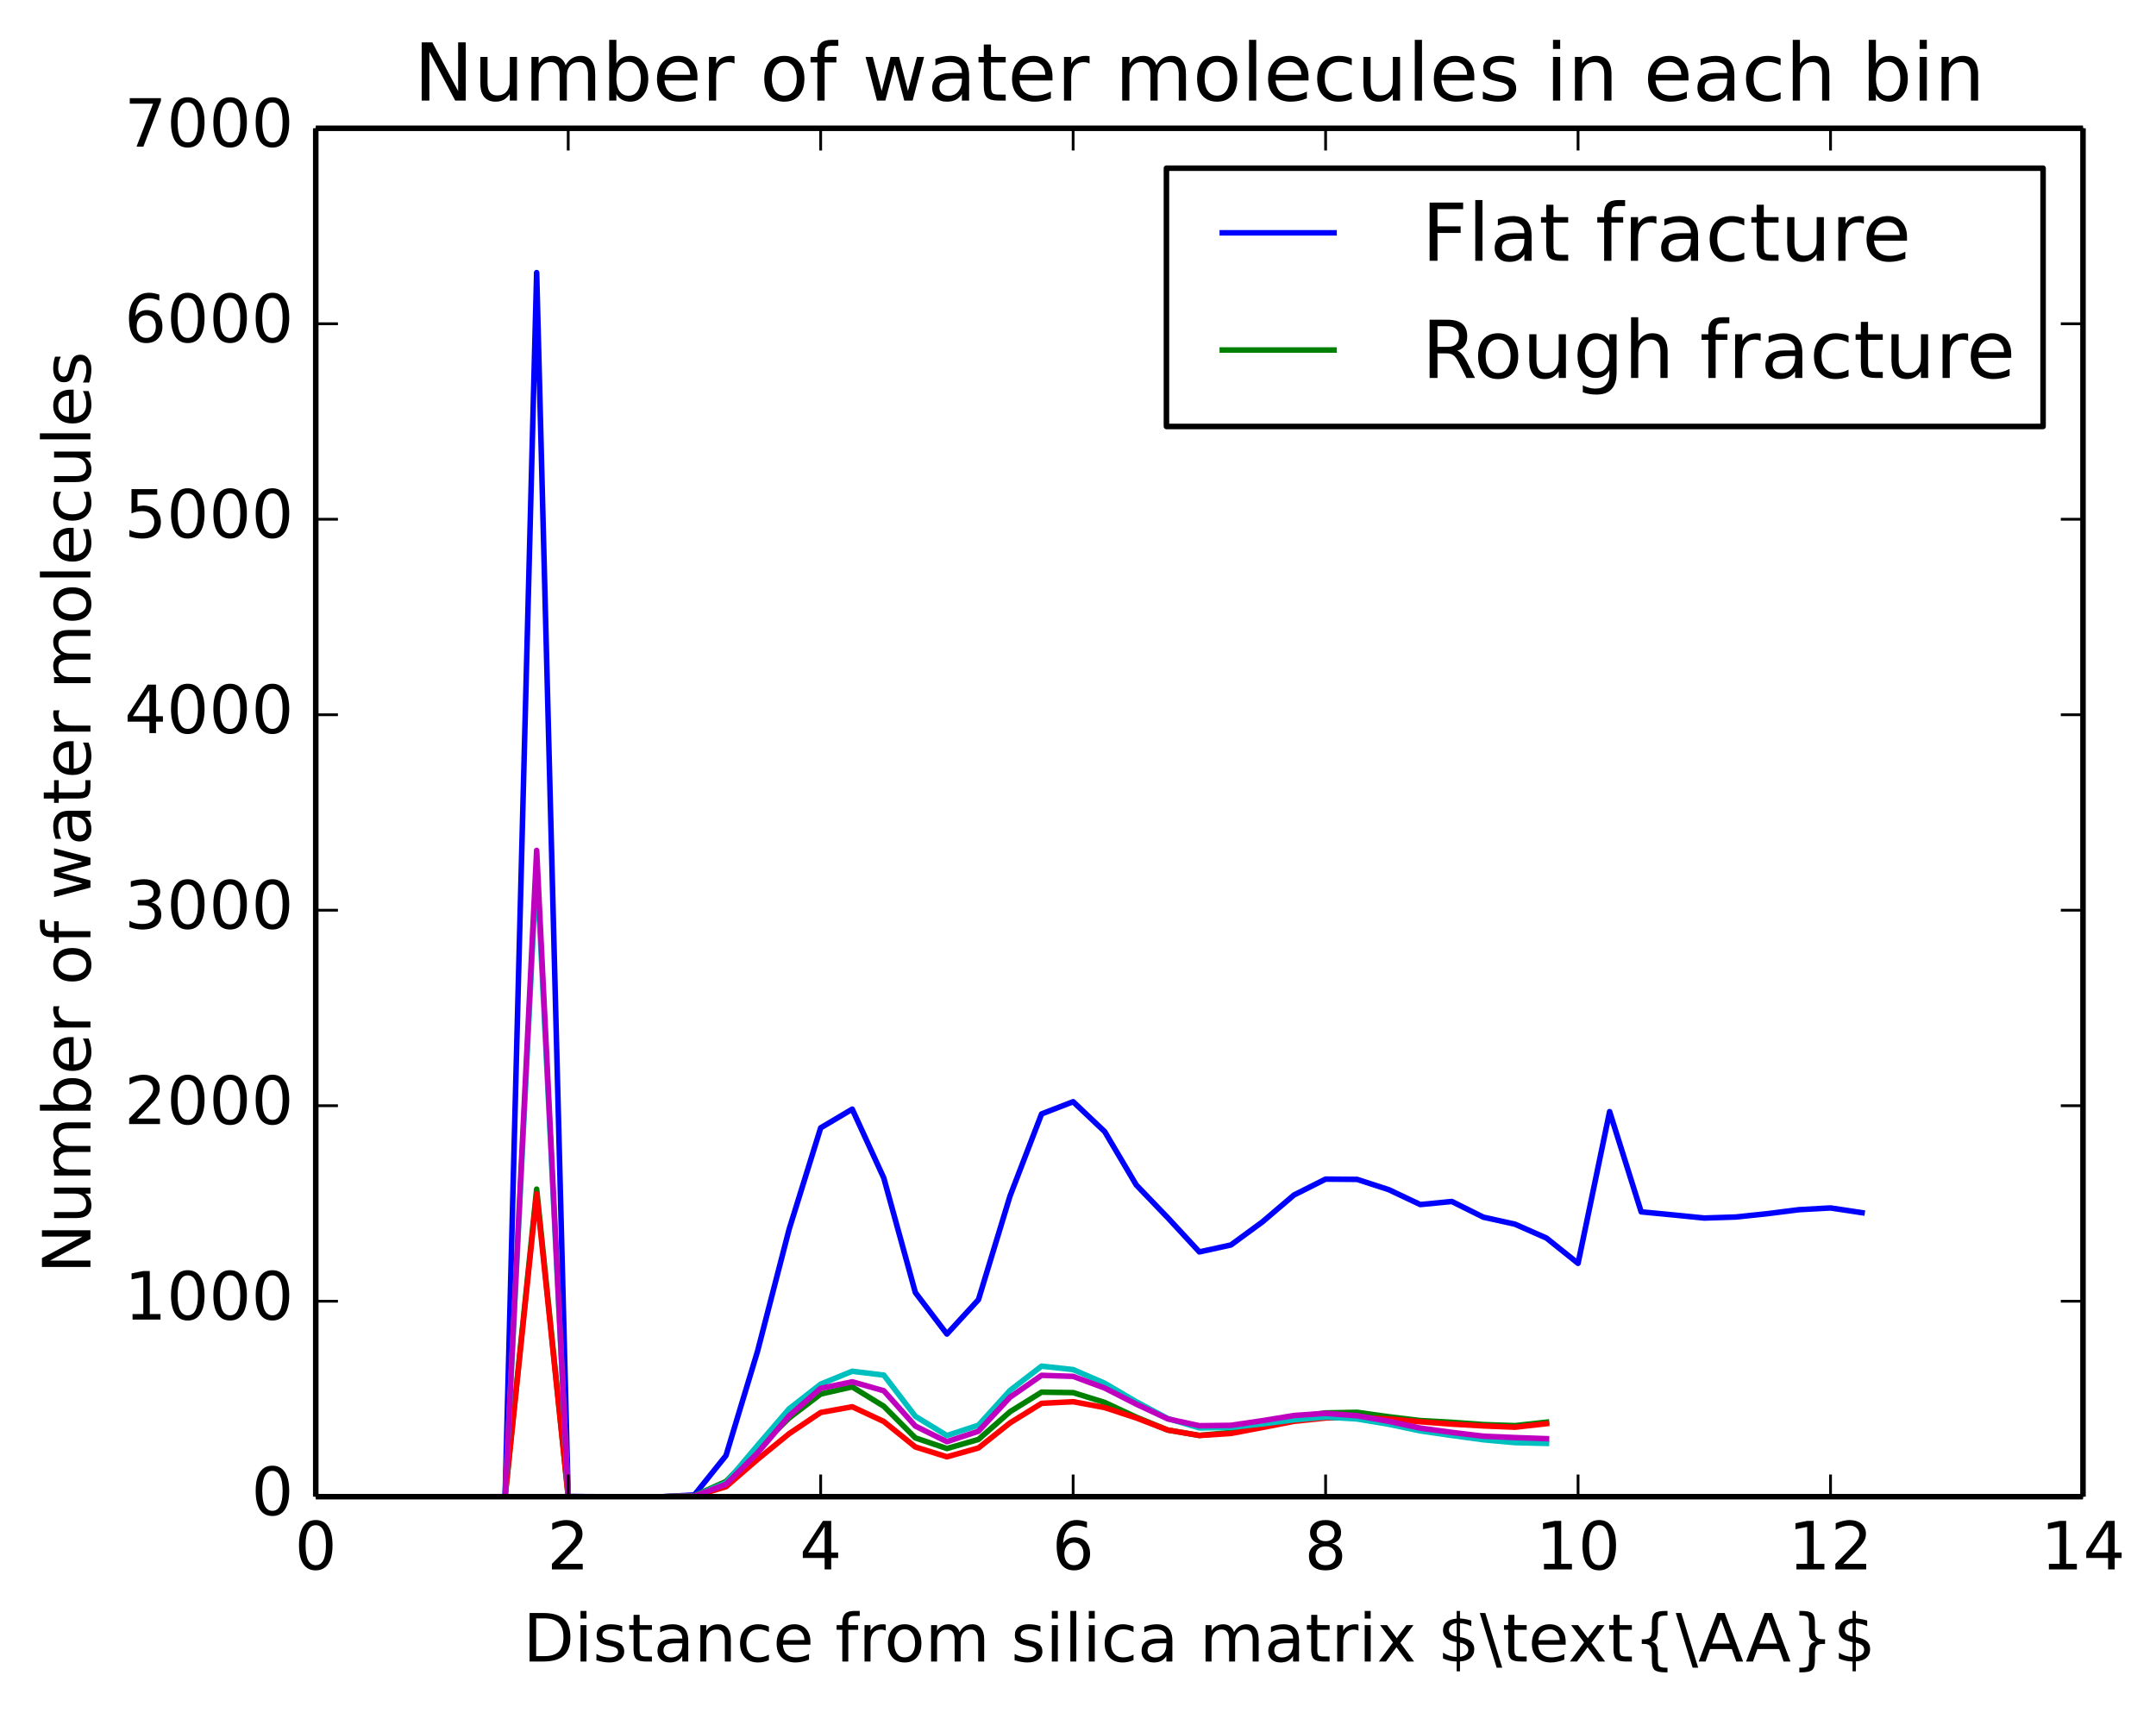
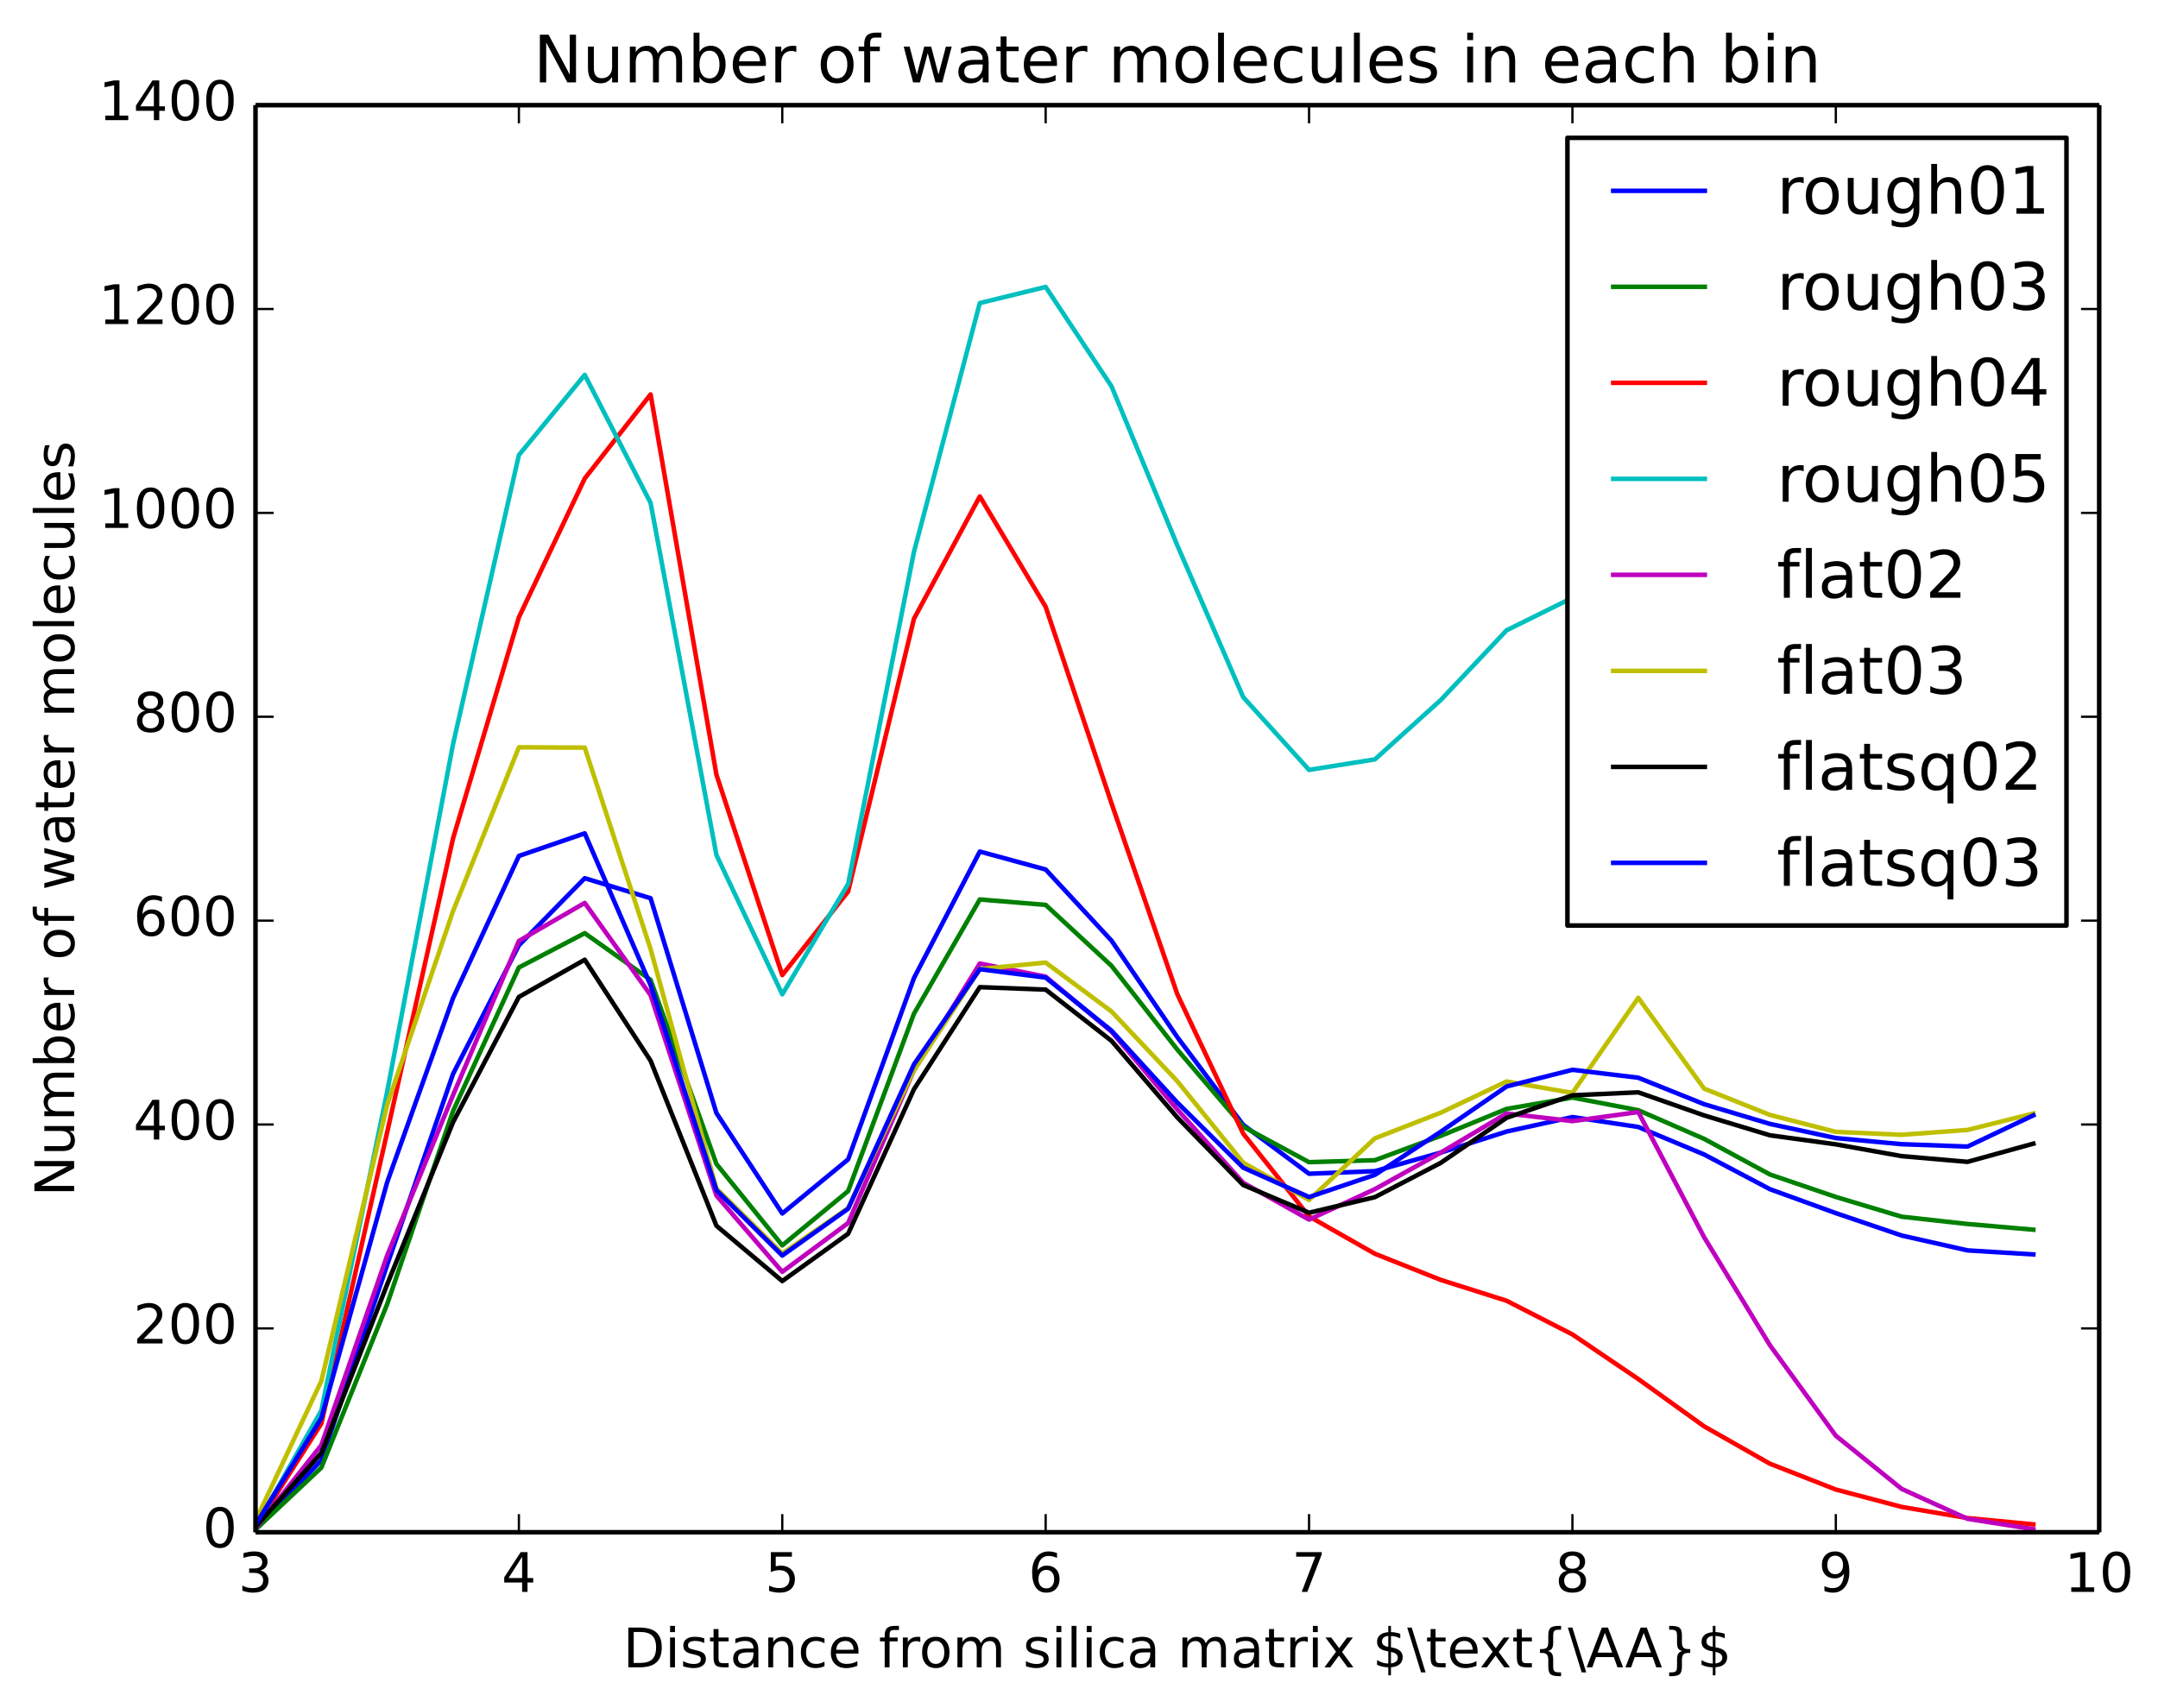
- <svg xmlns="http://www.w3.org/2000/svg" xmlns:xlink="http://www.w3.org/1999/xlink" height="309pt" version="1.1" viewBox="0 0 389 309" width="389pt">
+ <svg xmlns="http://www.w3.org/2000/svg" xmlns:xlink="http://www.w3.org/1999/xlink" height="376pt" version="1.1" viewBox="0 0 475 376" width="475pt">
  <defs>
    <style type="text/css">
*{stroke-linecap:butt;stroke-linejoin:round;}
  </style>
  </defs>
  <g id="figure_1">
    <g id="patch_1">
-       <path d=" M0 309.426 L389.667 309.426 L389.667 0 L0 0 z " style="fill:#ffffff;" />
+       <path d=" M0 376.751 L475.834 376.751 L475.834 0 L0 0 z " style="fill:#ffffff;" />
    </g>
    <g id="axes_1">
      <g id="patch_2">
-         <path d=" M56.97 269.999 L375.827 269.999 L375.827 23.142 L56.97 23.142 z " style="fill:#ffffff;" />
+         <path d=" M56.239 337.324 L462.057 337.324 L462.057 23.142 L56.239 23.142 z " style="fill:#ffffff;" />
      </g>
      <g id="line2d_1">
-         <path clip-path="url(#pdf335d7d31)" d=" M62.664 269.999 L68.358 269.999 L74.052 269.999 L79.746 269.999 L85.439 269.999 L91.133 269.995 L96.827 49.179 L102.521 269.97 L108.215 269.999 L113.909 269.999 L119.603 269.998 L125.297 269.674 L130.99 262.573 L136.684 243.751 L142.378 221.762 L148.072 203.461 L153.766 200.089 L159.46 212.511 L165.154 233.17 L170.848 240.661 L176.541 234.454 L182.235 215.759 L187.929 200.95 L193.623 198.746 L199.317 204.14 L205.011 213.764 L210.705 219.686 L216.399 225.841 L222.092 224.59 L227.786 220.416 L233.48 215.569 L239.174 212.709 L244.868 212.76 L250.562 214.61 L256.256 217.298 L261.95 216.746 L267.643 219.576 L273.337 220.837 L279.031 223.348 L284.725 227.905 L290.419 200.535 L296.113 218.615 L301.807 219.162 L307.501 219.729 L313.194 219.546 L318.888 218.945 L324.582 218.226 L330.276 217.912 L335.97 218.768" style="fill:none;stroke:#0000ff;stroke-linecap:square;" />
+         <path clip-path="url(#p5d401f91cd)" d=" M56.239 336.684 L70.732 321.45 L85.226 278.443 L99.719 236.423 L114.213 208.103 L128.706 193.337 L143.2 197.744 L157.693 245.035 L172.187 267.144 L186.68 255.241 L201.174 215.311 L215.667 187.464 L230.161 191.418 L244.654 207.076 L259.148 228.329 L273.641 247.629 L288.135 258.395 L302.628 257.821 L317.122 253.739 L331.615 249.105 L346.109 245.918 L360.602 248.099 L375.096 254.154 L389.589 261.799 L404.083 267.064 L418.576 271.997 L433.07 275.27 L447.563 276.155" style="fill:none;stroke:#0000ff;stroke-linecap:square;" />
      </g>
      <g id="line2d_2">
-         <path clip-path="url(#pdf335d7d31)" d=" M62.664 269.999 L68.358 269.999 L74.052 269.999 L79.746 269.999 L85.439 269.999 L91.133 269.997 L96.827 214.514 L102.521 269.993 L108.215 269.999 L113.909 269.999 L119.603 269.998 L125.297 269.813 L130.99 267.256 L136.684 261.422 L142.378 255.814 L148.072 251.479 L153.766 250.193 L159.46 253.686 L165.154 259.395 L170.848 261.309 L176.541 259.672 L182.235 254.672 L187.929 251.141 L193.623 251.226 L199.317 252.998 L205.011 255.649 L210.705 257.985 L216.399 258.945 L222.092 258.405 L227.786 257.22 L233.48 255.66 L239.174 254.883 L244.868 254.779 L250.562 255.578 L256.256 256.266 L261.95 256.578 L267.643 256.987 L273.337 257.185 L279.031 256.555" style="fill:none;stroke:#008000;stroke-linecap:square;" />
+         <path clip-path="url(#p5d401f91cd)" d=" M56.239 336.733 L70.732 323.09 L85.226 287.092 L99.719 244.6 L114.213 212.987 L128.706 205.437 L143.2 215.711 L157.693 256.241 L172.187 274.165 L186.68 262.215 L201.174 223.159 L215.667 198.013 L230.161 199.206 L244.654 212.62 L259.148 231.074 L273.641 248.032 L288.135 255.848 L302.628 255.414 L317.122 250.056 L331.615 244.123 L346.109 241.625 L360.602 244.409 L375.096 250.715 L389.589 258.56 L404.083 263.5 L418.576 267.852 L433.07 269.458 L447.563 270.713" style="fill:none;stroke:#008000;stroke-linecap:square;" />
      </g>
      <g id="line2d_3">
-         <path clip-path="url(#pdf335d7d31)" d=" M62.664 269.999 L68.358 269.999 L74.052 269.999 L79.746 269.999 L85.439 269.999 L91.133 269.998 L96.827 215.367 L102.521 269.993 L108.215 269.999 L113.909 269.998 L119.603 269.998 L125.297 269.917 L130.99 268.196 L136.684 263.273 L142.378 258.634 L148.072 254.809 L153.766 253.778 L159.46 256.433 L165.154 261.027 L170.848 262.807 L176.541 261.209 L182.235 256.687 L187.929 253.161 L193.623 252.865 L199.317 253.926 L205.011 255.795 L210.705 257.977 L216.399 258.957 L222.092 258.594 L227.786 257.516 L233.48 256.402 L239.174 255.803 L244.868 255.703 L250.562 255.98 L256.256 256.482 L261.95 256.906 L267.643 257.232 L273.337 257.463 L279.031 256.826" style="fill:none;stroke:#ff0000;stroke-linecap:square;" />
+         <path clip-path="url(#p5d401f91cd)" d=" M56.239 336.153 L70.732 313.391 L85.226 249.227 L99.719 184.583 L114.213 135.893 L128.706 105.34 L143.2 86.826 L157.693 170.537 L172.187 214.657 L186.68 196.267 L201.174 136.215 L215.667 109.285 L230.161 133.588 L244.654 176.841 L259.148 218.889 L273.641 249.56 L288.135 267.782 L302.628 276.012 L317.122 281.764 L331.615 286.357 L346.109 293.771 L360.602 303.592 L375.096 314.007 L389.589 322.236 L404.083 327.914 L418.576 331.739 L433.07 334.201 L447.563 335.584" style="fill:none;stroke:#ff0000;stroke-linecap:square;" />
      </g>
      <g id="line2d_4">
-         <path clip-path="url(#pdf335d7d31)" d=" M62.664 269.999 L68.358 269.999 L74.052 269.999 L79.746 269.999 L85.439 269.999 L91.133 269.993 L96.827 155.815 L102.521 269.992 L108.215 269.998 L113.909 269.999 L119.603 269.999 L125.297 269.898 L130.99 267.504 L136.684 260.746 L142.378 254.143 L148.072 249.693 L153.766 247.372 L159.46 248.065 L165.154 255.496 L170.848 258.971 L176.541 257.1 L182.235 250.825 L187.929 246.45 L193.623 247.071 L199.317 249.531 L205.011 252.871 L210.705 255.904 L216.399 257.596 L222.092 257.506 L227.786 256.864 L233.48 256.136 L239.174 255.635 L244.868 255.978 L250.562 256.929 L256.256 258.131 L261.95 258.958 L267.643 259.733 L273.337 260.248 L279.031 260.387" style="fill:none;stroke:#00bfbf;stroke-linecap:square;" />
+         <path clip-path="url(#p5d401f91cd)" d=" M56.239 336.118 L70.732 310.527 L85.226 240.295 L99.719 163.828 L114.213 100.184 L128.706 82.529 L143.2 110.706 L157.693 188.222 L172.187 218.896 L186.68 194.613 L201.174 121.502 L215.667 66.721 L230.161 63.17 L244.654 85.041 L259.148 120.074 L273.641 153.471 L288.135 169.487 L302.628 167.176 L317.122 154.11 L331.615 138.756 L346.109 131.6 L360.602 135.289 L375.096 147.301 L389.589 158.936 L404.083 169.575 L418.576 175.785 L433.07 178.235 L447.563 179.898" style="fill:none;stroke:#00bfbf;stroke-linecap:square;" />
      </g>
      <g id="line2d_5">
-         <path clip-path="url(#pdf335d7d31)" d=" M62.664 269.999 L68.358 269.999 L74.052 269.999 L79.746 269.999 L85.439 269.999 L91.133 269.99 L96.827 153.412 L102.521 269.99 L108.215 269.999 L113.909 269.999 L119.603 269.998 L125.297 269.906 L130.99 267.762 L136.684 262.105 L142.378 255.428 L148.072 250.46 L153.766 249.274 L159.46 250.888 L165.154 257.257 L170.848 260.074 L176.541 258.196 L182.235 252.059 L187.929 248.107 L193.623 248.295 L199.317 250.403 L205.011 253.303 L210.705 255.967 L216.399 257.196 L222.092 257.127 L227.786 256.285 L233.48 255.353 L239.174 254.961 L244.868 255.398 L250.562 256.389 L256.256 257.622 L261.95 258.398 L267.643 259.082 L273.337 259.334 L279.031 259.531" style="fill:none;stroke:#bf00bf;stroke-linecap:square;" />
+         <path clip-path="url(#p5d401f91cd)" d=" M56.239 336.444 L70.732 318.135 L85.226 276.367 L99.719 241.093 L114.213 207.146 L128.706 198.773 L143.2 219.066 L157.693 263.197 L172.187 279.988 L186.68 269.247 L201.174 235.593 L215.667 212.112 L230.161 214.998 L244.654 227.118 L259.148 244.254 L273.641 260.375 L288.135 268.49 L302.628 261.786 L317.122 253.746 L331.615 245.127 L346.109 246.811 L360.602 244.807 L375.096 272.369 L389.589 296.158 L404.083 316.068 L418.576 327.776 L433.07 334.361 L447.563 336.642" style="fill:none;stroke:#bf00bf;stroke-linecap:square;" />
+       </g>
+       <g id="line2d_6">
+         <path clip-path="url(#p5d401f91cd)" d=" M56.239 334.833 L70.732 304 L85.226 243.221 L99.719 200.577 L114.213 164.513 L128.706 164.585 L143.2 208.941 L157.693 261.646 L172.187 275.955 L186.68 265.983 L201.174 235.636 L215.667 213.335 L230.161 211.902 L244.654 222.673 L259.148 238.033 L273.641 255.964 L288.135 264.16 L302.628 250.608 L317.122 244.957 L331.615 238.087 L346.109 240.607 L360.602 219.67 L375.096 239.655 L389.589 245.448 L404.083 249.179 L418.576 249.817 L433.07 248.753 L447.563 245.133" style="fill:none;stroke:#bfbf00;stroke-linecap:square;" />
+       </g>
+       <g id="line2d_7">
+         <path clip-path="url(#p5d401f91cd)" d=" M56.239 336.138 L70.732 319.871 L85.226 282.743 L99.719 247.055 L114.213 219.472 L128.706 211.285 L143.2 233.511 L157.693 269.843 L172.187 282.023 L186.68 271.606 L201.174 239.791 L215.667 217.317 L230.161 217.858 L244.654 229.137 L259.148 246.008 L273.641 260.874 L288.135 266.979 L302.628 263.546 L317.122 256.002 L331.615 246.078 L346.109 241.131 L360.602 240.47 L375.096 245.552 L389.589 249.935 L404.083 251.92 L418.576 254.519 L433.07 255.778 L447.563 251.773" style="fill:none;stroke:#000000;stroke-linecap:square;" />
+       </g>
+       <g id="line2d_8">
+         <path clip-path="url(#p5d401f91cd)" d=" M56.239 335.661 L70.732 312.2 L85.226 260.239 L99.719 219.733 L114.213 188.434 L128.706 183.456 L143.2 216.873 L157.693 262.022 L172.187 276.404 L186.68 266.099 L201.174 234.317 L215.667 213.364 L230.161 215.215 L244.654 226.893 L259.148 242.735 L273.641 257.051 L288.135 263.525 L302.628 258.642 L317.122 249.15 L331.615 239.181 L346.109 235.514 L360.602 237.258 L375.096 243.085 L389.589 247.429 L404.083 250.542 L418.576 251.889 L433.07 252.413 L447.563 245.535" style="fill:none;stroke:#0000ff;stroke-linecap:square;" />
      </g>
      <g id="matplotlib.axis_1">
        <g id="xtick_1">
-           <g id="line2d_6">
+           <g id="line2d_9">
            <defs>
              <path d=" M0 0 L0 -4" id="m93b0483c22" style="stroke:#000000;stroke-width:0.5;" />
            </defs>
            <g>
-               <use style="stroke:#000000;stroke-width:0.5;" x="56.97" xlink:href="#m93b0483c22" y="269.999" />
-             </g>
-           </g>
-           <g id="line2d_7">
+               <use style="stroke:#000000;stroke-width:0.5;" x="56.239" xlink:href="#m93b0483c22" y="337.324" />
+             </g>
+           </g>
+           <g id="line2d_10">
            <defs>
              <path d=" M0 0 L0 4" id="m741efc42ff" style="stroke:#000000;stroke-width:0.5;" />
            </defs>
            <g>
-               <use style="stroke:#000000;stroke-width:0.5;" x="56.97" xlink:href="#m741efc42ff" y="23.142" />
+               <use style="stroke:#000000;stroke-width:0.5;" x="56.239" xlink:href="#m741efc42ff" y="23.142" />
            </g>
          </g>
          <g id="text_1">
-             <text style="font-family:DejaVu Sans;font-size:12.0px;font-style:normal;text-anchor:middle;" transform="rotate(-0, 56.97, 283.117)" x="56.97" y="283.117">0</text>
+             <text style="font-family:DejaVu Sans;font-size:12.0px;font-style:normal;text-anchor:middle;" transform="rotate(-0, 56.23875, 350.4417)" x="56.239" y="350.442">3</text>
          </g>
        </g>
        <g id="xtick_2">
-           <g id="line2d_8">
-             <g>
-               <use style="stroke:#000000;stroke-width:0.5;" x="102.521" xlink:href="#m93b0483c22" y="269.999" />
-             </g>
-           </g>
-           <g id="line2d_9">
-             <g>
-               <use style="stroke:#000000;stroke-width:0.5;" x="102.521" xlink:href="#m741efc42ff" y="23.142" />
+           <g id="line2d_11">
+             <g>
+               <use style="stroke:#000000;stroke-width:0.5;" x="114.213" xlink:href="#m93b0483c22" y="337.324" />
+             </g>
+           </g>
+           <g id="line2d_12">
+             <g>
+               <use style="stroke:#000000;stroke-width:0.5;" x="114.213" xlink:href="#m741efc42ff" y="23.142" />
            </g>
          </g>
          <g id="text_2">
-             <text style="font-family:DejaVu Sans;font-size:12.0px;font-style:normal;text-anchor:middle;" transform="rotate(-0, 102.521, 283.117)" x="102.521" y="283.117">2</text>
+             <text style="font-family:DejaVu Sans;font-size:12.0px;font-style:normal;text-anchor:middle;" transform="rotate(-0, 114.2128, 350.4417)" x="114.213" y="350.442">4</text>
          </g>
        </g>
        <g id="xtick_3">
-           <g id="line2d_10">
-             <g>
-               <use style="stroke:#000000;stroke-width:0.5;" x="148.072" xlink:href="#m93b0483c22" y="269.999" />
-             </g>
-           </g>
-           <g id="line2d_11">
-             <g>
-               <use style="stroke:#000000;stroke-width:0.5;" x="148.072" xlink:href="#m741efc42ff" y="23.142" />
+           <g id="line2d_13">
+             <g>
+               <use style="stroke:#000000;stroke-width:0.5;" x="172.187" xlink:href="#m93b0483c22" y="337.324" />
+             </g>
+           </g>
+           <g id="line2d_14">
+             <g>
+               <use style="stroke:#000000;stroke-width:0.5;" x="172.187" xlink:href="#m741efc42ff" y="23.142" />
            </g>
          </g>
          <g id="text_3">
-             <text style="font-family:DejaVu Sans;font-size:12.0px;font-style:normal;text-anchor:middle;" transform="rotate(-0, 148.072, 283.117)" x="148.072" y="283.117">4</text>
+             <text style="font-family:DejaVu Sans;font-size:12.0px;font-style:normal;text-anchor:middle;" transform="rotate(-0, 172.1868, 350.4417)" x="172.187" y="350.442">5</text>
          </g>
        </g>
        <g id="xtick_4">
-           <g id="line2d_12">
-             <g>
-               <use style="stroke:#000000;stroke-width:0.5;" x="193.623" xlink:href="#m93b0483c22" y="269.999" />
-             </g>
-           </g>
-           <g id="line2d_13">
-             <g>
-               <use style="stroke:#000000;stroke-width:0.5;" x="193.623" xlink:href="#m741efc42ff" y="23.142" />
+           <g id="line2d_15">
+             <g>
+               <use style="stroke:#000000;stroke-width:0.5;" x="230.161" xlink:href="#m93b0483c22" y="337.324" />
+             </g>
+           </g>
+           <g id="line2d_16">
+             <g>
+               <use style="stroke:#000000;stroke-width:0.5;" x="230.161" xlink:href="#m741efc42ff" y="23.142" />
            </g>
          </g>
          <g id="text_4">
-             <text style="font-family:DejaVu Sans;font-size:12.0px;font-style:normal;text-anchor:middle;" transform="rotate(-0, 193.6231, 283.117)" x="193.623" y="283.117">6</text>
+             <text style="font-family:DejaVu Sans;font-size:12.0px;font-style:normal;text-anchor:middle;" transform="rotate(-0, 230.1608, 350.4417)" x="230.161" y="350.442">6</text>
          </g>
        </g>
        <g id="xtick_5">
-           <g id="line2d_14">
-             <g>
-               <use style="stroke:#000000;stroke-width:0.5;" x="239.174" xlink:href="#m93b0483c22" y="269.999" />
-             </g>
-           </g>
-           <g id="line2d_15">
-             <g>
-               <use style="stroke:#000000;stroke-width:0.5;" x="239.174" xlink:href="#m741efc42ff" y="23.142" />
+           <g id="line2d_17">
+             <g>
+               <use style="stroke:#000000;stroke-width:0.5;" x="288.135" xlink:href="#m93b0483c22" y="337.324" />
+             </g>
+           </g>
+           <g id="line2d_18">
+             <g>
+               <use style="stroke:#000000;stroke-width:0.5;" x="288.135" xlink:href="#m741efc42ff" y="23.142" />
            </g>
          </g>
          <g id="text_5">
-             <text style="font-family:DejaVu Sans;font-size:12.0px;font-style:normal;text-anchor:middle;" transform="rotate(-0, 239.1741, 283.117)" x="239.174" y="283.117">8</text>
+             <text style="font-family:DejaVu Sans;font-size:12.0px;font-style:normal;text-anchor:middle;" transform="rotate(-0, 288.1349, 350.4417)" x="288.135" y="350.442">7</text>
          </g>
        </g>
        <g id="xtick_6">
-           <g id="line2d_16">
-             <g>
-               <use style="stroke:#000000;stroke-width:0.5;" x="284.725" xlink:href="#m93b0483c22" y="269.999" />
-             </g>
-           </g>
-           <g id="line2d_17">
-             <g>
-               <use style="stroke:#000000;stroke-width:0.5;" x="284.725" xlink:href="#m741efc42ff" y="23.142" />
+           <g id="line2d_19">
+             <g>
+               <use style="stroke:#000000;stroke-width:0.5;" x="346.109" xlink:href="#m93b0483c22" y="337.324" />
+             </g>
+           </g>
+           <g id="line2d_20">
+             <g>
+               <use style="stroke:#000000;stroke-width:0.5;" x="346.109" xlink:href="#m741efc42ff" y="23.142" />
            </g>
          </g>
          <g id="text_6">
-             <text style="font-family:DejaVu Sans;font-size:12.0px;font-style:normal;text-anchor:middle;" transform="rotate(-0, 284.7251, 283.117)" x="284.725" y="283.117">10</text>
+             <text style="font-family:DejaVu Sans;font-size:12.0px;font-style:normal;text-anchor:middle;" transform="rotate(-0, 346.1089, 350.4417)" x="346.109" y="350.442">8</text>
          </g>
        </g>
        <g id="xtick_7">
-           <g id="line2d_18">
-             <g>
-               <use style="stroke:#000000;stroke-width:0.5;" x="330.276" xlink:href="#m93b0483c22" y="269.999" />
-             </g>
-           </g>
-           <g id="line2d_19">
-             <g>
-               <use style="stroke:#000000;stroke-width:0.5;" x="330.276" xlink:href="#m741efc42ff" y="23.142" />
+           <g id="line2d_21">
+             <g>
+               <use style="stroke:#000000;stroke-width:0.5;" x="404.083" xlink:href="#m93b0483c22" y="337.324" />
+             </g>
+           </g>
+           <g id="line2d_22">
+             <g>
+               <use style="stroke:#000000;stroke-width:0.5;" x="404.083" xlink:href="#m741efc42ff" y="23.142" />
            </g>
          </g>
          <g id="text_7">
-             <text style="font-family:DejaVu Sans;font-size:12.0px;font-style:normal;text-anchor:middle;" transform="rotate(-0, 330.2761, 283.117)" x="330.276" y="283.117">12</text>
+             <text style="font-family:DejaVu Sans;font-size:12.0px;font-style:normal;text-anchor:middle;" transform="rotate(-0, 404.0829, 350.4417)" x="404.083" y="350.442">9</text>
          </g>
        </g>
        <g id="xtick_8">
-           <g id="line2d_20">
-             <g>
-               <use style="stroke:#000000;stroke-width:0.5;" x="375.827" xlink:href="#m93b0483c22" y="269.999" />
-             </g>
-           </g>
-           <g id="line2d_21">
-             <g>
-               <use style="stroke:#000000;stroke-width:0.5;" x="375.827" xlink:href="#m741efc42ff" y="23.142" />
+           <g id="line2d_23">
+             <g>
+               <use style="stroke:#000000;stroke-width:0.5;" x="462.057" xlink:href="#m93b0483c22" y="337.324" />
+             </g>
+           </g>
+           <g id="line2d_24">
+             <g>
+               <use style="stroke:#000000;stroke-width:0.5;" x="462.057" xlink:href="#m741efc42ff" y="23.142" />
            </g>
          </g>
          <g id="text_8">
-             <text style="font-family:DejaVu Sans;font-size:12.0px;font-style:normal;text-anchor:middle;" transform="rotate(-0, 375.8271, 283.117)" x="375.827" y="283.117">14</text>
+             <text style="font-family:DejaVu Sans;font-size:12.0px;font-style:normal;text-anchor:middle;" transform="rotate(-0, 462.0569, 350.4417)" x="462.057" y="350.442">10</text>
          </g>
        </g>
        <g id="text_9">
-           <text style="font-family:DejaVu Sans;font-size:12.0px;font-style:normal;text-anchor:middle;" transform="rotate(-0, 216.3986, 299.7308)" x="216.399" y="299.731">Distance from silica matrix $\text{\AA}$</text>
+           <text style="font-family:DejaVu Sans;font-size:12.0px;font-style:normal;text-anchor:middle;" transform="rotate(-0, 259.1478, 367.0554)" x="259.148" y="367.055">Distance from silica matrix $\text{\AA}$</text>
        </g>
      </g>
      <g id="matplotlib.axis_2">
        <g id="ytick_1">
-           <g id="line2d_22">
+           <g id="line2d_25">
            <defs>
              <path d=" M0 0 L4 0" id="m728421d6d4" style="stroke:#000000;stroke-width:0.5;" />
            </defs>
            <g>
-               <use style="stroke:#000000;stroke-width:0.5;" x="56.97" xlink:href="#m728421d6d4" y="269.999" />
-             </g>
-           </g>
-           <g id="line2d_23">
+               <use style="stroke:#000000;stroke-width:0.5;" x="56.239" xlink:href="#m728421d6d4" y="337.324" />
+             </g>
+           </g>
+           <g id="line2d_26">
            <defs>
              <path d=" M0 0 L-4 0" id="mcb0005524f" style="stroke:#000000;stroke-width:0.5;" />
            </defs>
            <g>
-               <use style="stroke:#000000;stroke-width:0.5;" x="375.827" xlink:href="#mcb0005524f" y="269.999" />
+               <use style="stroke:#000000;stroke-width:0.5;" x="462.057" xlink:href="#mcb0005524f" y="337.324" />
            </g>
          </g>
          <g id="text_10">
-             <text style="font-family:DejaVu Sans;font-size:12.0px;font-style:normal;text-anchor:end;" transform="rotate(-0, 52.97, 273.3101)" x="52.97" y="273.31">0</text>
+             <text style="font-family:DejaVu Sans;font-size:12.0px;font-style:normal;text-anchor:end;" transform="rotate(-0, 52.23875, 340.6348)" x="52.239" y="340.635">0</text>
          </g>
        </g>
        <g id="ytick_2">
-           <g id="line2d_24">
-             <g>
-               <use style="stroke:#000000;stroke-width:0.5;" x="56.97" xlink:href="#m728421d6d4" y="234.734" />
-             </g>
-           </g>
-           <g id="line2d_25">
-             <g>
-               <use style="stroke:#000000;stroke-width:0.5;" x="375.827" xlink:href="#mcb0005524f" y="234.734" />
+           <g id="line2d_27">
+             <g>
+               <use style="stroke:#000000;stroke-width:0.5;" x="56.239" xlink:href="#m728421d6d4" y="292.44" />
+             </g>
+           </g>
+           <g id="line2d_28">
+             <g>
+               <use style="stroke:#000000;stroke-width:0.5;" x="462.057" xlink:href="#mcb0005524f" y="292.44" />
            </g>
          </g>
          <g id="text_11">
-             <text style="font-family:DejaVu Sans;font-size:12.0px;font-style:normal;text-anchor:end;" transform="rotate(-0, 52.97, 238.0448)" x="52.97" y="238.045">1000</text>
+             <text style="font-family:DejaVu Sans;font-size:12.0px;font-style:normal;text-anchor:end;" transform="rotate(-0, 52.23875, 295.7517)" x="52.239" y="295.752">200</text>
          </g>
        </g>
        <g id="ytick_3">
-           <g id="line2d_26">
-             <g>
-               <use style="stroke:#000000;stroke-width:0.5;" x="56.97" xlink:href="#m728421d6d4" y="199.468" />
-             </g>
-           </g>
-           <g id="line2d_27">
-             <g>
-               <use style="stroke:#000000;stroke-width:0.5;" x="375.827" xlink:href="#mcb0005524f" y="199.468" />
+           <g id="line2d_29">
+             <g>
+               <use style="stroke:#000000;stroke-width:0.5;" x="56.239" xlink:href="#m728421d6d4" y="247.557" />
+             </g>
+           </g>
+           <g id="line2d_30">
+             <g>
+               <use style="stroke:#000000;stroke-width:0.5;" x="462.057" xlink:href="#mcb0005524f" y="247.557" />
            </g>
          </g>
          <g id="text_12">
-             <text style="font-family:DejaVu Sans;font-size:12.0px;font-style:normal;text-anchor:end;" transform="rotate(-0, 52.97, 202.7795)" x="52.97" y="202.78">2000</text>
+             <text style="font-family:DejaVu Sans;font-size:12.0px;font-style:normal;text-anchor:end;" transform="rotate(-0, 52.23875, 250.8686)" x="52.239" y="250.869">400</text>
          </g>
        </g>
        <g id="ytick_4">
-           <g id="line2d_28">
-             <g>
-               <use style="stroke:#000000;stroke-width:0.5;" x="56.97" xlink:href="#m728421d6d4" y="164.203" />
-             </g>
-           </g>
-           <g id="line2d_29">
-             <g>
-               <use style="stroke:#000000;stroke-width:0.5;" x="375.827" xlink:href="#mcb0005524f" y="164.203" />
+           <g id="line2d_31">
+             <g>
+               <use style="stroke:#000000;stroke-width:0.5;" x="56.239" xlink:href="#m728421d6d4" y="202.674" />
+             </g>
+           </g>
+           <g id="line2d_32">
+             <g>
+               <use style="stroke:#000000;stroke-width:0.5;" x="462.057" xlink:href="#mcb0005524f" y="202.674" />
            </g>
          </g>
          <g id="text_13">
-             <text style="font-family:DejaVu Sans;font-size:12.0px;font-style:normal;text-anchor:end;" transform="rotate(-0, 52.97, 167.5142)" x="52.97" y="167.514">3000</text>
+             <text style="font-family:DejaVu Sans;font-size:12.0px;font-style:normal;text-anchor:end;" transform="rotate(-0, 52.23875, 205.9855)" x="52.239" y="205.985">600</text>
          </g>
        </g>
        <g id="ytick_5">
-           <g id="line2d_30">
-             <g>
-               <use style="stroke:#000000;stroke-width:0.5;" x="56.97" xlink:href="#m728421d6d4" y="128.938" />
-             </g>
-           </g>
-           <g id="line2d_31">
-             <g>
-               <use style="stroke:#000000;stroke-width:0.5;" x="375.827" xlink:href="#mcb0005524f" y="128.938" />
+           <g id="line2d_33">
+             <g>
+               <use style="stroke:#000000;stroke-width:0.5;" x="56.239" xlink:href="#m728421d6d4" y="157.791" />
+             </g>
+           </g>
+           <g id="line2d_34">
+             <g>
+               <use style="stroke:#000000;stroke-width:0.5;" x="462.057" xlink:href="#mcb0005524f" y="157.791" />
            </g>
          </g>
          <g id="text_14">
-             <text style="font-family:DejaVu Sans;font-size:12.0px;font-style:normal;text-anchor:end;" transform="rotate(-0, 52.97, 132.2489)" x="52.97" y="132.249">4000</text>
+             <text style="font-family:DejaVu Sans;font-size:12.0px;font-style:normal;text-anchor:end;" transform="rotate(-0, 52.23875, 161.1024)" x="52.239" y="161.102">800</text>
          </g>
        </g>
        <g id="ytick_6">
-           <g id="line2d_32">
-             <g>
-               <use style="stroke:#000000;stroke-width:0.5;" x="56.97" xlink:href="#m728421d6d4" y="93.672" />
-             </g>
-           </g>
-           <g id="line2d_33">
-             <g>
-               <use style="stroke:#000000;stroke-width:0.5;" x="375.827" xlink:href="#mcb0005524f" y="93.672" />
+           <g id="line2d_35">
+             <g>
+               <use style="stroke:#000000;stroke-width:0.5;" x="56.239" xlink:href="#m728421d6d4" y="112.908" />
+             </g>
+           </g>
+           <g id="line2d_36">
+             <g>
+               <use style="stroke:#000000;stroke-width:0.5;" x="462.057" xlink:href="#mcb0005524f" y="112.908" />
            </g>
          </g>
          <g id="text_15">
-             <text style="font-family:DejaVu Sans;font-size:12.0px;font-style:normal;text-anchor:end;" transform="rotate(-0, 52.97, 96.98361)" x="52.97" y="96.984">5000</text>
+             <text style="font-family:DejaVu Sans;font-size:12.0px;font-style:normal;text-anchor:end;" transform="rotate(-0, 52.23875, 116.2192)" x="52.239" y="116.219">1000</text>
          </g>
        </g>
        <g id="ytick_7">
-           <g id="line2d_34">
-             <g>
-               <use style="stroke:#000000;stroke-width:0.5;" x="56.97" xlink:href="#m728421d6d4" y="58.407" />
-             </g>
-           </g>
-           <g id="line2d_35">
-             <g>
-               <use style="stroke:#000000;stroke-width:0.5;" x="375.827" xlink:href="#mcb0005524f" y="58.407" />
+           <g id="line2d_37">
+             <g>
+               <use style="stroke:#000000;stroke-width:0.5;" x="56.239" xlink:href="#m728421d6d4" y="68.025" />
+             </g>
+           </g>
+           <g id="line2d_38">
+             <g>
+               <use style="stroke:#000000;stroke-width:0.5;" x="462.057" xlink:href="#mcb0005524f" y="68.025" />
            </g>
          </g>
          <g id="text_16">
-             <text style="font-family:DejaVu Sans;font-size:12.0px;font-style:normal;text-anchor:end;" transform="rotate(-0, 52.97, 61.71831)" x="52.97" y="61.718">6000</text>
+             <text style="font-family:DejaVu Sans;font-size:12.0px;font-style:normal;text-anchor:end;" transform="rotate(-0, 52.23875, 71.33612)" x="52.239" y="71.336">1200</text>
          </g>
        </g>
        <g id="ytick_8">
-           <g id="line2d_36">
-             <g>
-               <use style="stroke:#000000;stroke-width:0.5;" x="56.97" xlink:href="#m728421d6d4" y="23.142" />
-             </g>
-           </g>
-           <g id="line2d_37">
-             <g>
-               <use style="stroke:#000000;stroke-width:0.5;" x="375.827" xlink:href="#mcb0005524f" y="23.142" />
+           <g id="line2d_39">
+             <g>
+               <use style="stroke:#000000;stroke-width:0.5;" x="56.239" xlink:href="#m728421d6d4" y="23.142" />
+             </g>
+           </g>
+           <g id="line2d_40">
+             <g>
+               <use style="stroke:#000000;stroke-width:0.5;" x="462.057" xlink:href="#mcb0005524f" y="23.142" />
            </g>
          </g>
          <g id="text_17">
-             <text style="font-family:DejaVu Sans;font-size:12.0px;font-style:normal;text-anchor:end;" transform="rotate(-0, 52.97, 26.453)" x="52.97" y="26.453">7000</text>
+             <text style="font-family:DejaVu Sans;font-size:12.0px;font-style:normal;text-anchor:end;" transform="rotate(-0, 52.23875, 26.453)" x="52.239" y="26.453">1400</text>
          </g>
        </g>
        <g id="text_18">
-           <text style="font-family:DejaVu Sans;font-size:12.0px;font-style:normal;text-anchor:middle;" transform="rotate(-90, 16.31812, 146.5703)" x="16.318" y="146.57">Number of water molecules</text>
+           <text style="font-family:DejaVu Sans;font-size:12.0px;font-style:normal;text-anchor:middle;" transform="rotate(-90, 16.31812, 180.2327)" x="16.318" y="180.233">Number of water molecules</text>
        </g>
      </g>
      <g id="patch_3">
-         <path d=" M56.97 23.142 L375.827 23.142" style="fill:none;stroke:#000000;" />
+         <path d=" M56.239 23.142 L462.057 23.142" style="fill:none;stroke:#000000;" />
      </g>
      <g id="patch_4">
-         <path d=" M375.827 269.999 L375.827 23.142" style="fill:none;stroke:#000000;" />
+         <path d=" M462.057 337.324 L462.057 23.142" style="fill:none;stroke:#000000;" />
      </g>
      <g id="patch_5">
-         <path d=" M56.97 269.999 L375.827 269.999" style="fill:none;stroke:#000000;" />
+         <path d=" M56.239 337.324 L462.057 337.324" style="fill:none;stroke:#000000;" />
      </g>
      <g id="patch_6">
-         <path d=" M56.97 269.999 L56.97 23.142" style="fill:none;stroke:#000000;" />
+         <path d=" M56.239 337.324 L56.239 23.142" style="fill:none;stroke:#000000;" />
      </g>
      <g id="text_19">
-         <text style="font-family:DejaVu Sans;font-size:14.4px;font-style:normal;text-anchor:middle;" transform="rotate(-0, 216.3986, 18.14175)" x="216.399" y="18.142">Number of water molecules in each bin</text>
+         <text style="font-family:DejaVu Sans;font-size:14.4px;font-style:normal;text-anchor:middle;" transform="rotate(-0, 259.1478, 18.14175)" x="259.148" y="18.142">Number of water molecules in each bin</text>
      </g>
      <g id="legend_1">
        <g id="patch_7">
-           <path d=" M210.457 76.935 L368.627 76.935 L368.627 30.342 L210.457 30.342 L210.457 76.935 z " style="fill:#ffffff;stroke:#000000;" />
-         </g>
-         <g id="line2d_38">
-           <path d=" M220.537 42.004 L240.697 42.004" style="fill:none;stroke:#0000ff;stroke-linecap:square;" />
-         </g>
-         <g id="line2d_39" />
+           <path d=" M345.007 203.754 L454.857 203.754 L454.857 30.342 L345.007 30.342 L345.007 203.754 z " style="fill:#ffffff;stroke:#000000;" />
+         </g>
+         <g id="line2d_41">
+           <path d=" M355.087 42.004 L375.247 42.004" style="fill:none;stroke:#0000ff;stroke-linecap:square;" />
+         </g>
+         <g id="line2d_42" />
        <g id="text_20">
-           <text style="font-family:DejaVu Sans;font-size:14.4px;font-style:normal;text-anchor:start;" transform="rotate(-0, 256.5366, 47.0435)" x="256.537" y="47.044">Flat fracture</text>
-         </g>
-         <g id="line2d_40">
-           <path d=" M220.537 63.14 L240.697 63.14" style="fill:none;stroke:#008000;stroke-linecap:square;" />
-         </g>
-         <g id="line2d_41" />
+           <text style="font-family:DejaVu Sans;font-size:14.4px;font-style:normal;text-anchor:start;" transform="rotate(-0, 391.0874, 47.0435)" x="391.087" y="47.044">rough01</text>
+         </g>
+         <g id="line2d_43">
+           <path d=" M355.087 63.14 L375.247 63.14" style="fill:none;stroke:#008000;stroke-linecap:square;" />
+         </g>
+         <g id="line2d_44" />
        <g id="text_21">
-           <text style="font-family:DejaVu Sans;font-size:14.4px;font-style:normal;text-anchor:start;" transform="rotate(-0, 256.5366, 68.18)" x="256.537" y="68.18">Rough fracture</text>
+           <text style="font-family:DejaVu Sans;font-size:14.4px;font-style:normal;text-anchor:start;" transform="rotate(-0, 391.0874, 68.18)" x="391.087" y="68.18">rough03</text>
+         </g>
+         <g id="line2d_45">
+           <path d=" M355.087 84.276 L375.247 84.276" style="fill:none;stroke:#ff0000;stroke-linecap:square;" />
+         </g>
+         <g id="line2d_46" />
+         <g id="text_22">
+           <text style="font-family:DejaVu Sans;font-size:14.4px;font-style:normal;text-anchor:start;" transform="rotate(-0, 391.0874, 89.3165)" x="391.087" y="89.317">rough04</text>
+         </g>
+         <g id="line2d_47">
+           <path d=" M355.087 105.413 L375.247 105.413" style="fill:none;stroke:#00bfbf;stroke-linecap:square;" />
+         </g>
+         <g id="line2d_48" />
+         <g id="text_23">
+           <text style="font-family:DejaVu Sans;font-size:14.4px;font-style:normal;text-anchor:start;" transform="rotate(-0, 391.0874, 110.453)" x="391.087" y="110.453">rough05</text>
+         </g>
+         <g id="line2d_49">
+           <path d=" M355.087 126.549 L375.247 126.549" style="fill:none;stroke:#bf00bf;stroke-linecap:square;" />
+         </g>
+         <g id="line2d_50" />
+         <g id="text_24">
+           <text style="font-family:DejaVu Sans;font-size:14.4px;font-style:normal;text-anchor:start;" transform="rotate(-0, 391.0874, 131.5895)" x="391.087" y="131.589">flat02</text>
+         </g>
+         <g id="line2d_51">
+           <path d=" M355.087 147.686 L375.247 147.686" style="fill:none;stroke:#bfbf00;stroke-linecap:square;" />
+         </g>
+         <g id="line2d_52" />
+         <g id="text_25">
+           <text style="font-family:DejaVu Sans;font-size:14.4px;font-style:normal;text-anchor:start;" transform="rotate(-0, 391.0874, 152.726)" x="391.087" y="152.726">flat03</text>
+         </g>
+         <g id="line2d_53">
+           <path d=" M355.087 168.822 L375.247 168.822" style="fill:none;stroke:#000000;stroke-linecap:square;" />
+         </g>
+         <g id="line2d_54" />
+         <g id="text_26">
+           <text style="font-family:DejaVu Sans;font-size:14.4px;font-style:normal;text-anchor:start;" transform="rotate(-0, 391.0874, 173.8625)" x="391.087" y="173.863">flatsq02</text>
+         </g>
+         <g id="line2d_55">
+           <path d=" M355.087 189.959 L375.247 189.959" style="fill:none;stroke:#0000ff;stroke-linecap:square;" />
+         </g>
+         <g id="line2d_56" />
+         <g id="text_27">
+           <text style="font-family:DejaVu Sans;font-size:14.4px;font-style:normal;text-anchor:start;" transform="rotate(-0, 391.0874, 194.999)" x="391.087" y="194.999">flatsq03</text>
        </g>
      </g>
    </g>
  </g>
  <defs>
-     <clipPath id="pdf335d7d31">
-       <rect height="246.857" width="318.857" x="56.97" y="23.142" />
+     <clipPath id="p5d401f91cd">
+       <rect height="314.182" width="405.818" x="56.239" y="23.142" />
    </clipPath>
  </defs>
</svg>
